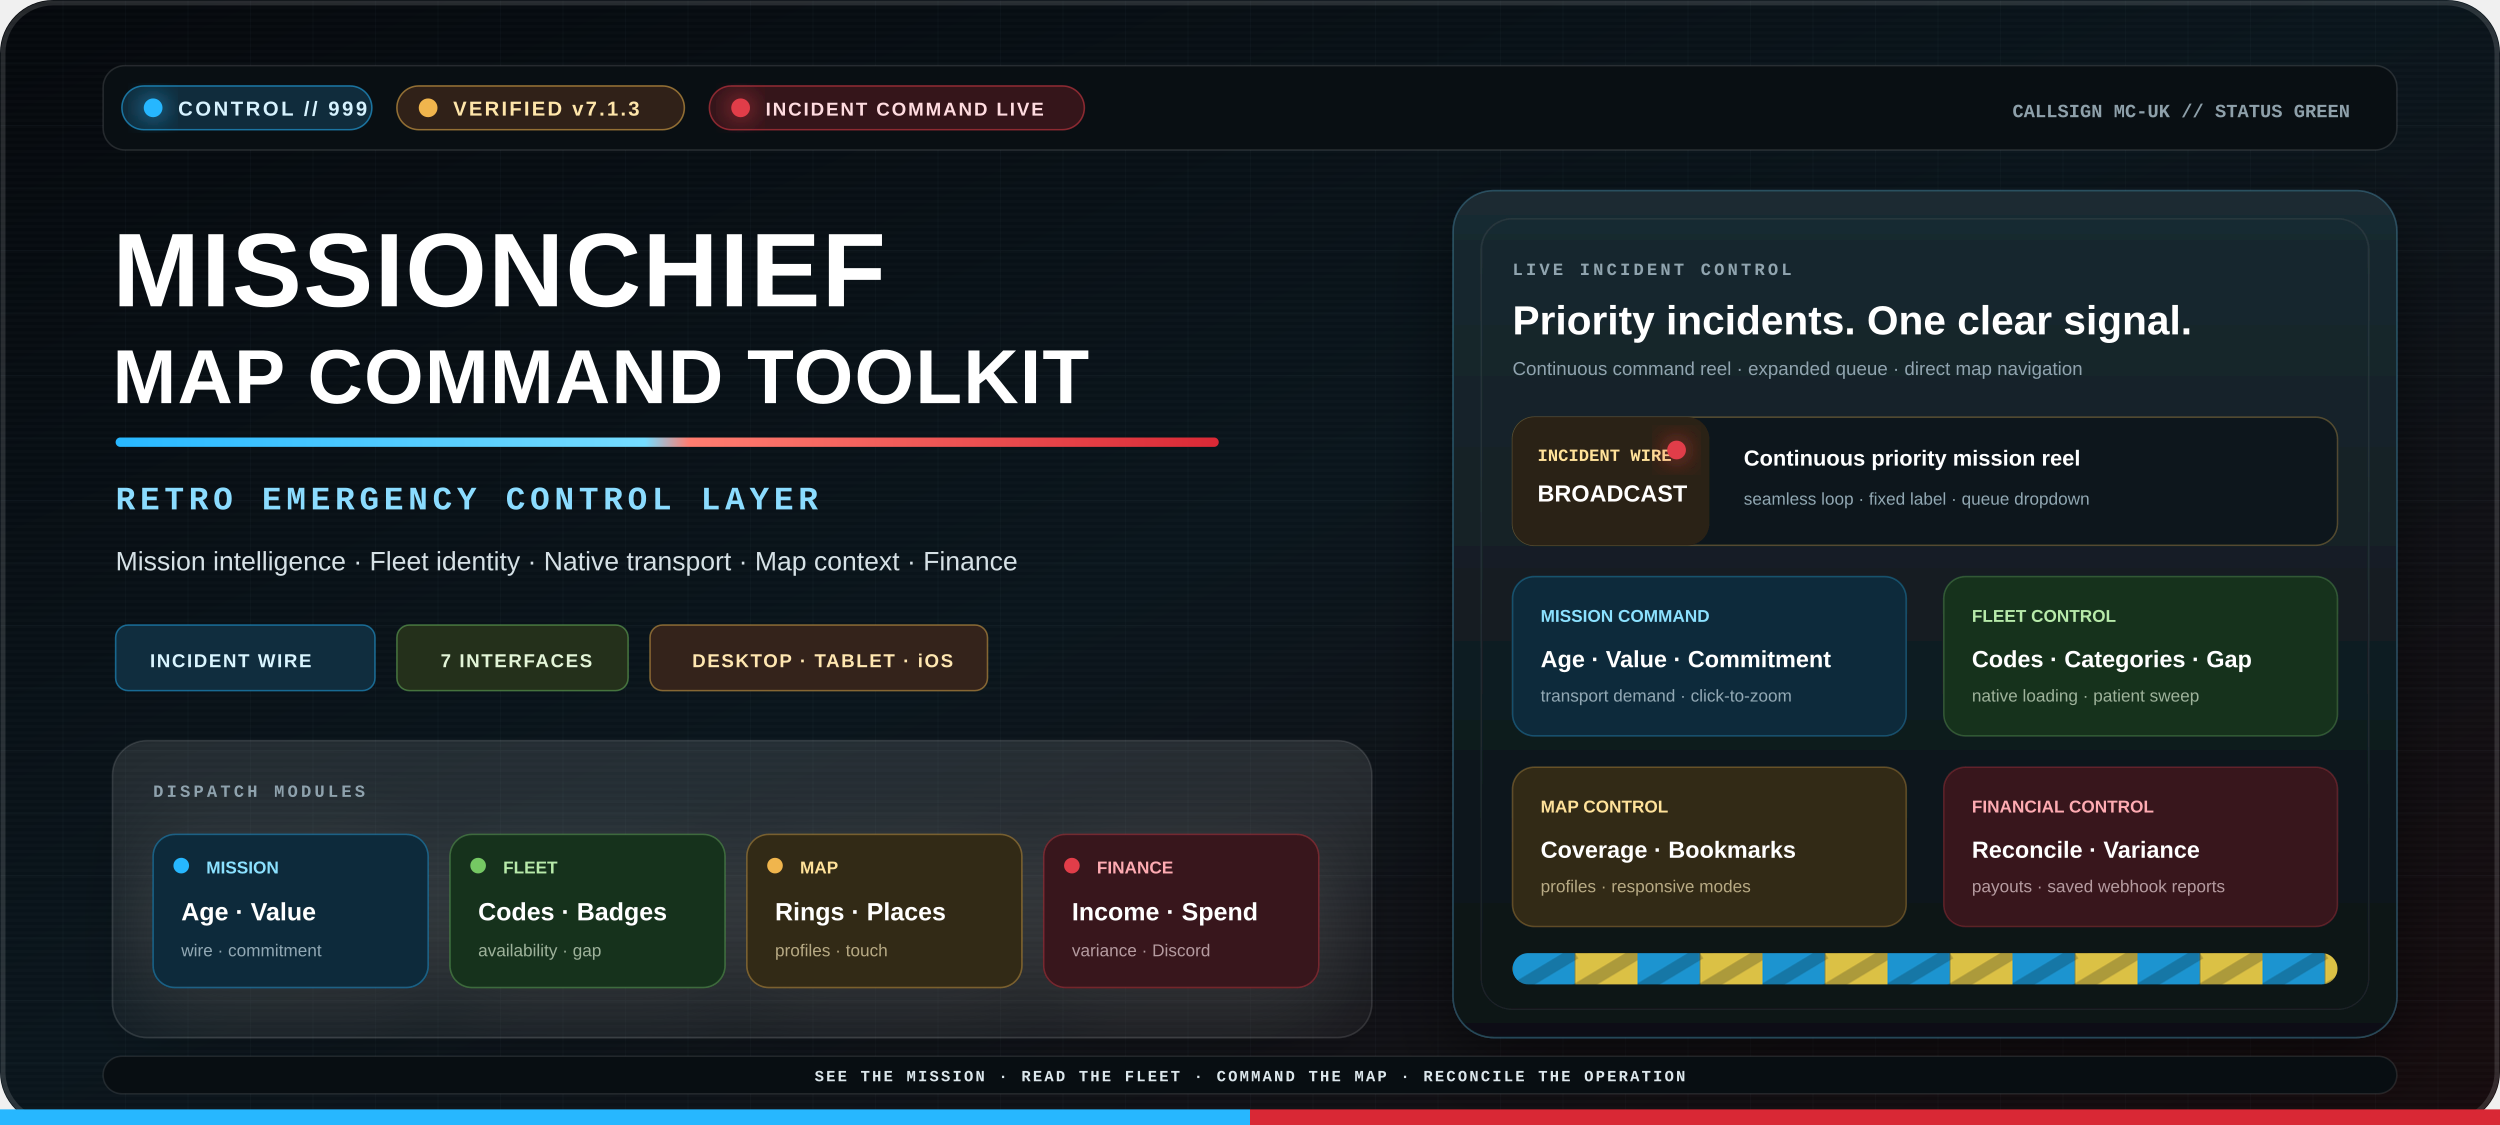
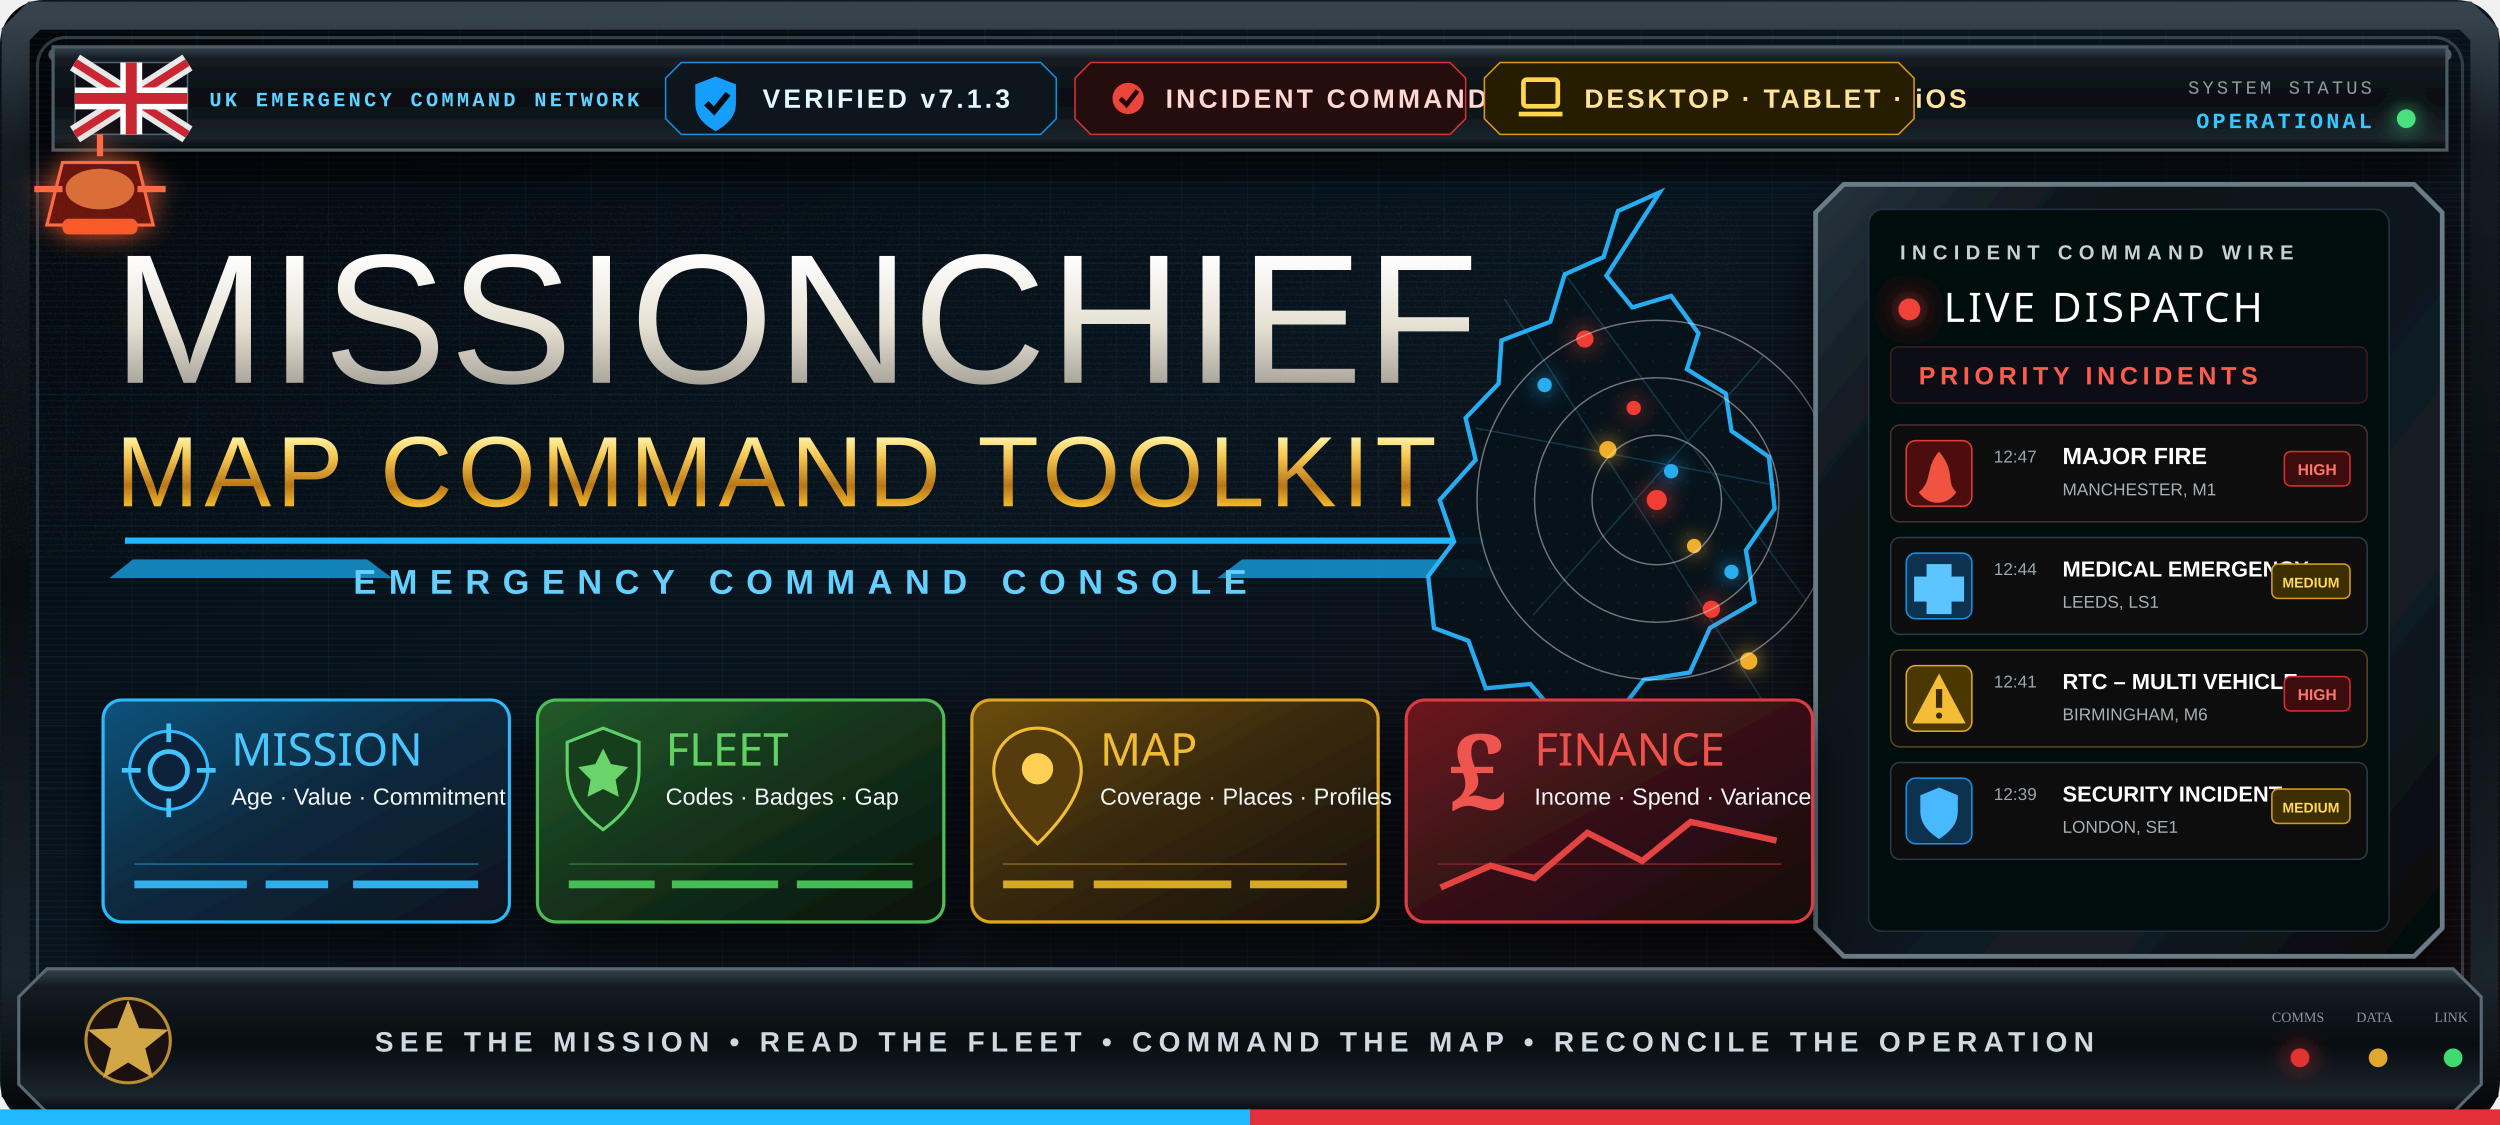
<svg xmlns="http://www.w3.org/2000/svg" width="1600" height="720" viewBox="0 0 1600 720" role="img" aria-labelledby="title desc">
  <defs>
    <linearGradient id="bg" x1="0" y1="0" x2="1" y2="1">
-       <stop stop-color="#05080c" />
-       <stop offset=".48" stop-color="#0a151c" />
-       <stop offset="1" stop-color="#160b0d" />
-     </linearGradient>
-     <linearGradient id="panel" x1="0" y1="0" x2="0" y2="1">
-       <stop stop-color="#1a2a31" />
-       <stop offset="1" stop-color="#0a1115" />
-     </linearGradient>
-     <linearGradient id="glass" x1="0" y1="0" x2="0" y2="1">
-       <stop stop-color="#fff" stop-opacity=".10" />
-       <stop offset="1" stop-color="#fff" stop-opacity=".025" />
+       <stop offset="0" stop-color="#02060a" />
+       <stop offset=".42" stop-color="#07141e" />
+       <stop offset="1" stop-color="#12080b" />
+     </linearGradient>
+     <linearGradient id="steel" x1="0" y1="0" x2="0" y2="1">
+       <stop offset="0" stop-color="#36434d" />
+       <stop offset=".12" stop-color="#141c22" />
+       <stop offset=".52" stop-color="#080d11" />
+       <stop offset=".88" stop-color="#1b252c" />
+       <stop offset="1" stop-color="#05080a" />
+     </linearGradient>
+     <linearGradient id="steel2" x1="0" y1="0" x2="1" y2="1">
+       <stop offset="0" stop-color="#26343e" />
+       <stop offset=".25" stop-color="#0b1217" />
+       <stop offset=".72" stop-color="#131d24" />
+       <stop offset="1" stop-color="#04070a" />
+     </linearGradient>
+     <linearGradient id="blue" x1="0" y1="0" x2="1" y2="1">
+       <stop offset="0" stop-color="#0a537d" />
+       <stop offset=".45" stop-color="#0b2b41" />
+       <stop offset="1" stop-color="#07131c" />
+     </linearGradient>
+     <linearGradient id="green" x1="0" y1="0" x2="1" y2="1">
+       <stop offset="0" stop-color="#225b2a" />
+       <stop offset=".45" stop-color="#15351c" />
+       <stop offset="1" stop-color="#08130b" />
+     </linearGradient>
+     <linearGradient id="amber" x1="0" y1="0" x2="1" y2="1">
+       <stop offset="0" stop-color="#6c4d0b" />
+       <stop offset=".45" stop-color="#3a2a0e" />
+       <stop offset="1" stop-color="#151006" />
+     </linearGradient>
+     <linearGradient id="red" x1="0" y1="0" x2="1" y2="1">
+       <stop offset="0" stop-color="#6d161e" />
+       <stop offset=".45" stop-color="#391218" />
+       <stop offset="1" stop-color="#16080b" />
+     </linearGradient>
+     <linearGradient id="goldText" x1="0" y1="0" x2="0" y2="1">
+       <stop offset="0" stop-color="#fff2a8" />
+       <stop offset=".28" stop-color="#f6c84f" />
+       <stop offset=".7" stop-color="#b87512" />
+       <stop offset="1" stop-color="#f4bc2d" />
+     </linearGradient>
+     <linearGradient id="whiteText" x1="0" y1="0" x2="0" y2="1">
+       <stop offset="0" stop-color="#ffffff" />
+       <stop offset=".55" stop-color="#e7e1d4" />
+       <stop offset="1" stop-color="#a9a49a" />
    </linearGradient>
    <linearGradient id="edge" x1="0" y1="0" x2="1" y2="0">
-       <stop stop-color="#27b7ff" />
-       <stop offset=".48" stop-color="#75dcff" />
-       <stop offset=".52" stop-color="#ff7d70" />
-       <stop offset="1" stop-color="#d92835" />
-     </linearGradient>
+       <stop offset="0" stop-color="#16b9ff" />
+       <stop offset=".48" stop-color="#5dd9ff" />
+       <stop offset=".52" stop-color="#ff805c" />
+       <stop offset="1" stop-color="#e2242f" />
+     </linearGradient>
+     <pattern id="grid" width="42" height="42" patternUnits="userSpaceOnUse">
+       <path d="M42 0H0V42" fill="none" stroke="#66d1ff" stroke-opacity=".055" />
+     </pattern>
    <pattern id="scan" width="4" height="4" patternUnits="userSpaceOnUse">
-       <rect width="4" height="2" fill="#fff" opacity=".012" />
+       <rect width="4" height="1.2" fill="#fff" opacity=".025" />
    </pattern>
-     <pattern id="grid" width="40" height="40" patternUnits="userSpaceOnUse">
-       <path d="M40 0H0V40" fill="none" stroke="#94dfff" stroke-opacity=".035" />
+     <pattern id="micro" width="12" height="12" patternUnits="userSpaceOnUse">
+       <circle cx="1.5" cy="1.5" r=".7" fill="#7fdfff" opacity=".12" />
    </pattern>
-     <pattern id="batten" width="80" height="24" patternUnits="userSpaceOnUse">
-       <rect width="40" height="24" fill="#1fa6e8" />
-       <rect x="40" width="40" height="24" fill="#f7d84b" />
-       <path d="M0 24 40 0M40 24 80 0" stroke="#081014" stroke-opacity=".22" stroke-width="8" />
-     </pattern>
-     <filter id="shadow" x="-20%" y="-20%" width="140%" height="140%">
-       <feDropShadow dx="0" dy="18" stdDeviation="24" flood-color="#000" flood-opacity=".48" />
-     </filter>
-     <filter id="blueGlow" x="-80%" y="-80%" width="260%" height="260%">
+     <filter id="shadow" x="-30%" y="-30%" width="160%" height="160%">
+       <feDropShadow dx="0" dy="16" stdDeviation="16" flood-color="#000" flood-opacity=".7" />
+     </filter>
+     <filter id="glowB" x="-120%" y="-120%" width="340%" height="340%">
+       <feGaussianBlur stdDeviation="7" result="b" />
+       <feMerge>
+         <feMergeNode in="b" />
+         <feMergeNode in="SourceGraphic" />
+       </feMerge>
+     </filter>
+     <filter id="glowR" x="-120%" y="-120%" width="340%" height="340%">
      <feGaussianBlur stdDeviation="8" result="b" />
      <feMerge>
        <feMergeNode in="b" />
        <feMergeNode in="SourceGraphic" />
      </feMerge>
    </filter>
-     <filter id="redGlow" x="-80%" y="-80%" width="260%" height="260%">
-       <feGaussianBlur stdDeviation="8" result="b" />
-       <feMerge>
-         <feMergeNode in="b" />
-         <feMergeNode in="SourceGraphic" />
-       </feMerge>
+     <filter id="grit" x="-20%" y="-20%" width="140%" height="140%">
+       <feTurbulence type="fractalNoise" baseFrequency=".7" numOctaves="2" seed="9" result="noise" />
+       <feColorMatrix in="noise" type="saturate" values="0" result="mono" />
+       <feComponentTransfer in="mono" result="soft">
+         <feFuncA type="table" tableValues="0 0 .08" />
+       </feComponentTransfer>
+       <feBlend in="SourceGraphic" in2="soft" mode="screen" />
    </filter>
  </defs>
-   <rect width="1600" height="720" rx="34" fill="url(#bg)" />
-   <rect width="1600" height="720" rx="34" fill="url(#grid)" />
-   <rect width="1600" height="720" rx="34" fill="url(#scan)" />
-   <rect x="2" y="2" width="1596" height="716" rx="32" fill="none" stroke="#fff" stroke-opacity=".13" stroke-width="3" />
-   <g font-family="Segoe UI,Arial,sans-serif">
-     <g transform="translate(66 42)">
-       <rect width="1468" height="54" rx="14" fill="#090f13" stroke="#fff" stroke-opacity=".12" />
-       <rect x="12" y="13" width="160" height="28" rx="14" fill="#102c3c" stroke="#27b7ff" stroke-opacity=".55" />
-       <circle cx="32" cy="27" r="6" fill="#27b7ff" filter="url(#blueGlow)" />
-       <text x="48" y="32" fill="#d7f3ff" font-size="13" font-weight="900" letter-spacing="1.6">CONTROL // 999</text>
-       <rect x="188" y="13" width="184" height="28" rx="14" fill="#302118" stroke="#f0b54d" stroke-opacity=".55" />
-       <circle cx="208" cy="27" r="6" fill="#f0b54d" />
-       <text x="224" y="32" fill="#ffe6aa" font-size="13" font-weight="900" letter-spacing="1.4">VERIFIED v7.1.3</text>
-       <rect x="388" y="13" width="240" height="28" rx="14" fill="#35151a" stroke="#e13d48" stroke-opacity=".55" />
-       <circle cx="408" cy="27" r="6" fill="#e13d48" filter="url(#redGlow)" />
-       <text x="424" y="32" fill="#ffdce0" font-size="12" font-weight="900" letter-spacing="1.2">INCIDENT COMMAND LIVE</text>
-       <text x="1438" y="33" text-anchor="end" fill="#8ea0aa" font-family="Courier New,monospace" font-size="12" font-weight="700">CALLSIGN MC-UK // STATUS GREEN</text>
-     </g>
-     <g transform="translate(72 130)">
-       <text x="0" y="66" fill="#fff" font-family="Arial Black,Segoe UI,Arial,sans-serif" font-size="67" font-weight="900" letter-spacing="1">MISSIONCHIEF</text>
-       <text x="0" y="128" fill="#fff" font-family="Arial Black,Segoe UI,Arial,sans-serif" font-size="49" font-weight="900" letter-spacing=".8">MAP COMMAND TOOLKIT</text>
-       <rect x="2" y="150" width="706" height="6" rx="3" fill="url(#edge)" />
-       <text x="2" y="196" fill="#8bdcff" font-family="Courier New,monospace" font-size="21" font-weight="900" letter-spacing="3">RETRO EMERGENCY CONTROL LAYER</text>
-       <text x="2" y="235" fill="#d6e1e6" font-size="17">Mission intelligence · Fleet identity · Native transport · Map context · Finance</text>
-       <g transform="translate(2 270)" font-size="12" font-weight="900" letter-spacing="1">
-         <rect width="166" height="42" rx="8" fill="#102d3e" stroke="#27b7ff" stroke-opacity=".48" />
-         <text x="22" y="27" fill="#d9f5ff">INCIDENT WIRE</text>
-         <rect x="180" width="148" height="42" rx="8" fill="#24301b" stroke="#75c864" stroke-opacity=".48" />
-         <text x="208" y="27" fill="#e3f5d8">7 INTERFACES</text>
-         <rect x="342" width="216" height="42" rx="8" fill="#34231b" stroke="#f0b54d" stroke-opacity=".48" />
-         <text x="369" y="27" fill="#ffe7b1">DESKTOP · TABLET · iOS</text>
-       </g>
-       <g transform="translate(0 344)" filter="url(#shadow)">
-         <rect width="806" height="190" rx="22" fill="url(#glass)" stroke="#fff" stroke-opacity=".12" />
-         <text x="26" y="36" fill="#8fa2ad" font-family="Courier New,monospace" font-size="11" font-weight="900" letter-spacing="2">DISPATCH MODULES</text>
-         <g transform="translate(26 60)">
-           <rect width="176" height="98" rx="14" fill="#102c3b" stroke="#27b7ff" stroke-opacity=".38" />
-           <circle cx="18" cy="20" r="5" fill="#27b7ff" />
-           <text x="34" y="25" fill="#8be1ff" font-size="11" font-weight="900">MISSION</text>
-           <text x="18" y="55" fill="#fff" font-size="16" font-weight="900">Age · Value</text>
-           <text x="18" y="78" fill="#91a8b5" font-size="11">wire · commitment</text>
-         </g>
-         <g transform="translate(216 60)">
-           <rect width="176" height="98" rx="14" fill="#18321f" stroke="#75c864" stroke-opacity=".38" />
-           <circle cx="18" cy="20" r="5" fill="#75c864" />
-           <text x="34" y="25" fill="#b8ebaa" font-size="11" font-weight="900">FLEET</text>
-           <text x="18" y="55" fill="#fff" font-size="16" font-weight="900">Codes · Badges</text>
-           <text x="18" y="78" fill="#9eb39a" font-size="11">availability · gap</text>
-         </g>
-         <g transform="translate(406 60)">
-           <rect width="176" height="98" rx="14" fill="#332a16" stroke="#f0b54d" stroke-opacity=".38" />
-           <circle cx="18" cy="20" r="5" fill="#f0b54d" />
-           <text x="34" y="25" fill="#ffe29a" font-size="11" font-weight="900">MAP</text>
-           <text x="18" y="55" fill="#fff" font-size="16" font-weight="900">Rings · Places</text>
-           <text x="18" y="78" fill="#b7aa84" font-size="11">profiles · touch</text>
-         </g>
-         <g transform="translate(596 60)">
-           <rect width="176" height="98" rx="14" fill="#37171d" stroke="#e13d48" stroke-opacity=".38" />
-           <circle cx="18" cy="20" r="5" fill="#e13d48" />
-           <text x="34" y="25" fill="#ffabb2" font-size="11" font-weight="900">FINANCE</text>
-           <text x="18" y="55" fill="#fff" font-size="16" font-weight="900">Income · Spend</text>
-           <text x="18" y="78" fill="#b69ba0" font-size="11">variance · Discord</text>
-         </g>
-       </g>
-     </g>
-     <g transform="translate(930 122)" filter="url(#shadow)">
-       <rect width="604" height="542" rx="26" fill="url(#panel)" stroke="#6ccfff" stroke-opacity=".26" />
-       <rect x="18" y="18" width="568" height="506" rx="20" fill="none" stroke="#fff" stroke-opacity=".07" />
-       <text x="38" y="54" fill="#90a4af" font-family="Courier New,monospace" font-size="11" font-weight="900" letter-spacing="2">LIVE INCIDENT CONTROL</text>
-       <text x="38" y="92" fill="#fff" font-size="26" font-weight="900">Priority incidents. One clear signal.</text>
-       <text x="38" y="118" fill="#90a4af" font-size="12">Continuous command reel · expanded queue · direct map navigation</text>
-       <g transform="translate(38 145)">
-         <rect width="528" height="82" rx="14" fill="#0b171d" stroke="#f0b54d" stroke-opacity=".30" />
-         <rect width="126" height="82" rx="14" fill="#2c2113" />
-         <text x="16" y="28" fill="#ffe29a" font-family="Courier New,monospace" font-size="11" font-weight="900">INCIDENT WIRE</text>
-         <text x="16" y="54" fill="#fff" font-size="15" font-weight="900">BROADCAST</text>
-         <circle cx="105" cy="21" r="6" fill="#e13d48" filter="url(#redGlow)" />
-         <text x="148" y="31" fill="#fff" font-size="14" font-weight="900">Continuous priority mission reel</text>
-         <text x="148" y="56" fill="#92a7b2" font-size="11">seamless loop · fixed label · queue dropdown</text>
-       </g>
-       <g transform="translate(38 247)">
-         <rect width="252" height="102" rx="14" fill="#102c3b" stroke="#27b7ff" stroke-opacity=".30" />
-         <text x="18" y="29" fill="#8be1ff" font-size="11" font-weight="900">MISSION COMMAND</text>
-         <text x="18" y="58" fill="#fff" font-size="15" font-weight="900">Age · Value · Commitment</text>
-         <text x="18" y="80" fill="#91a8b5" font-size="11">transport demand · click-to-zoom</text>
-       </g>
-       <g transform="translate(314 247)">
-         <rect width="252" height="102" rx="14" fill="#18321f" stroke="#75c864" stroke-opacity=".30" />
-         <text x="18" y="29" fill="#b8ebaa" font-size="11" font-weight="900">FLEET CONTROL</text>
-         <text x="18" y="58" fill="#fff" font-size="15" font-weight="900">Codes · Categories · Gap</text>
-         <text x="18" y="80" fill="#9eb39a" font-size="11">native loading · patient sweep</text>
-       </g>
-       <g transform="translate(38 369)">
-         <rect width="252" height="102" rx="14" fill="#332a16" stroke="#f0b54d" stroke-opacity=".30" />
-         <text x="18" y="29" fill="#ffe29a" font-size="11" font-weight="900">MAP CONTROL</text>
-         <text x="18" y="58" fill="#fff" font-size="15" font-weight="900">Coverage · Bookmarks</text>
-         <text x="18" y="80" fill="#b7aa84" font-size="11">profiles · responsive modes</text>
-       </g>
-       <g transform="translate(314 369)">
-         <rect width="252" height="102" rx="14" fill="#37171d" stroke="#e13d48" stroke-opacity=".30" />
-         <text x="18" y="29" fill="#ffabb2" font-size="11" font-weight="900">FINANCIAL CONTROL</text>
-         <text x="18" y="58" fill="#fff" font-size="15" font-weight="900">Reconcile · Variance</text>
-         <text x="18" y="80" fill="#b69ba0" font-size="11">payouts · saved webhook reports</text>
-       </g>
-       <g transform="translate(38 488)">
-         <rect width="528" height="20" rx="10" fill="url(#batten)" opacity=".88" />
-       </g>
-     </g>
-     <g transform="translate(66 676)">
-       <rect width="1468" height="24" rx="12" fill="#080e12" stroke="#fff" stroke-opacity=".10" />
-       <text x="734" y="16" text-anchor="middle" fill="#dce7ec" font-family="Courier New,monospace" font-size="10" font-weight="900" letter-spacing="1.35">SEE THE MISSION · READ THE FLEET · COMMAND THE MAP · RECONCILE THE OPERATION</text>
-     </g>
-   </g>
-   <rect y="710" width="800" height="10" fill="#27b7ff" />
-   <rect x="800" y="710" width="800" height="10" fill="#d92835" />
+   <rect width="1600" height="720" rx="28" fill="url(#bg)" />
+   <rect width="1600" height="720" rx="28" fill="url(#grid)" />
+   <rect width="1600" height="720" rx="28" fill="url(#scan)" />
+   <path d="M22 10H1578l12 12v676l-12 12H22L10 698V22z" fill="none" stroke="url(#steel)" stroke-width="18" />
+   <rect x="24" y="24" width="1552" height="672" rx="18" fill="none" stroke="#6b7b84" stroke-opacity=".45" stroke-width="2" />
+   <g fill="#aeb8bd" opacity=".5">
+     <circle cx="35" cy="35" r="4" />
+     <circle cx="1565" cy="35" r="4" />
+     <circle cx="35" cy="685" r="4" />
+     <circle cx="1565" cy="685" r="4" />
+   </g>
+   <g filter="url(#shadow)">
+     <path d="M34 30H1566v66H34z" fill="url(#steel)" stroke="#4c5c65" stroke-width="2" />
+     <g transform="translate(48 40)">
+       <rect width="72" height="46" rx="6" fill="#0a1116" stroke="#4f6470" />
+       <path d="M0 0 72 46M72 0 0 46" stroke="#fff" stroke-width="12" opacity=".9" />
+       <path d="M0 0 72 46M72 0 0 46" stroke="#c92632" stroke-width="5" />
+       <path d="M36 0v46M0 23h72" stroke="#fff" stroke-width="14" />
+       <path d="M36 0v46M0 23h72" stroke="#c92632" stroke-width="7" />
+     </g>
+     <text x="134" y="68" fill="#5ed2ff" font-family="Courier New,monospace" font-size="13" font-weight="900" letter-spacing="2.1">UK EMERGENCY COMMAND NETWORK</text>
+     <g transform="translate(436 40)">
+       <path d="M0 0h230l10 10v26l-10 10H0l-10-10V10z" fill="#07131f" stroke="#168ddd" />
+       <path d="M22 9 35 14v12c0 9-6 14-13 18-7-4-13-9-13-18V14z" fill="#159eff" />
+       <path d="m16 26 5 5 9-11" fill="none" stroke="#031019" stroke-width="4" />
+       <text x="52" y="29" fill="#e5f7ff" font-family="Arial Narrow,Arial,sans-serif" font-size="17" font-weight="900" letter-spacing="2">VERIFIED v7.1.3</text>
+     </g>
+     <g transform="translate(698 40)">
+       <path d="M0 0h230l10 10v26l-10 10H0l-10-10V10z" fill="#270a0c" stroke="#d3342f" />
+       <circle cx="24" cy="23" r="10" fill="#e9443b" />
+       <path d="m19 23 4 4 7-9" fill="none" stroke="#250408" stroke-width="3" />
+       <text x="48" y="29" fill="#ffd9d2" font-family="Arial Narrow,Arial,sans-serif" font-size="17" font-weight="900" letter-spacing="2">INCIDENT COMMAND</text>
+     </g>
+     <g transform="translate(960 40)">
+       <path d="M0 0h255l10 10v26l-10 10H0l-10-10V10z" fill="#251a05" stroke="#d99a16" />
+       <rect x="15" y="11" width="22" height="17" rx="2" fill="none" stroke="#ffd64d" stroke-width="3" />
+       <path d="M12 33h28" stroke="#ffd64d" stroke-width="3" />
+       <text x="54" y="29" fill="#ffe39b" font-family="Arial Narrow,Arial,sans-serif" font-size="17" font-weight="900" letter-spacing="1.8">DESKTOP · TABLET · iOS</text>
+     </g>
+     <text x="1518" y="60" text-anchor="end" fill="#8f9aa2" font-family="Courier New,monospace" font-size="12" letter-spacing="2">SYSTEM STATUS</text>
+     <text x="1518" y="82" text-anchor="end" fill="#37c6ff" font-family="Courier New,monospace" font-size="14" font-weight="900" letter-spacing="2">OPERATIONAL</text>
+     <circle cx="1540" cy="76" r="6" fill="#49e080" filter="url(#glowB)" />
+   </g>
+   <g transform="translate(30 104)" filter="url(#glowR)">
+     <path d="M0 40h68L58 0H10z" fill="#6a1711" stroke="#ff6a43" stroke-width="2" />
+     <rect x="10" y="36" width="48" height="10" rx="4" fill="#fa5a2b" />
+     <ellipse cx="34" cy="17" rx="22" ry="13" fill="#ff8b45" opacity=".75" />
+     <path d="M10 17H-8M58 17h18M34-4v-14" stroke="#ff6a43" stroke-width="4" />
+   </g>
+   <g filter="url(#grit)">
+     <text x="72" y="245" fill="url(#whiteText)" font-family="Impact,Arial Black,Arial,sans-serif" font-size="118" letter-spacing="2">MISSIONCHIEF</text>
+     <text x="74" y="324" fill="url(#goldText)" font-family="Impact,Arial Black,Arial,sans-serif" font-size="64" letter-spacing="3.5">MAP COMMAND TOOLKIT</text>
+   </g>
+   <path d="M80 346h870" stroke="#20b9ff" stroke-width="4" />
+   <path d="M85 358h150l16 12H70zM795 358h150l16 12H779z" fill="#159fdf" opacity=".8" />
+   <text x="512" y="380" text-anchor="middle" fill="#65cfff" font-family="Arial Narrow,Arial,sans-serif" font-size="22" font-weight="900" letter-spacing="8">EMERGENCY COMMAND CONSOLE</text>
+   <g transform="translate(52 -2) scale(.92)" opacity=".94">
+     <path d="M1098 136 l-29 13 -10 32 -27 12 -10 33 -34 13 -2 30 -23 24 7 29 -25 28 10 29 -18 24 4 36 24 9 12 33 31 -3 22 26 38 -4 19 -25 32 -5 14 -31 31 -18 -6 -36 20 -29 -4 -36 -26 -18 -4 -26 -27 -17 8 -25 -19 -26 -27 8 -18 -22 z" fill="#06121a" stroke="#27b7ff" stroke-width="3" />
+     <path d="M1098 136 l-29 13 -10 32 -27 12 -10 33 -34 13 -2 30 -23 24 7 29 -25 28 10 29 -18 24 4 36 24 9 12 33 31 -3 22 26 38 -4 19 -25 32 -5 14 -31 31 -18 -6 -36 20 -29 -4 -36 -26 -18 -4 -26 -27 -17 8 -25 -19 -26 -27 8 -18 -22 z" fill="url(#micro)" opacity=".8" />
+     <g stroke="#3ad1ff" stroke-opacity=".22">
+       <path d="M990 210 1170 490M1030 190 1200 420M970 300 1180 340M1010 430 1170 250" />
+     </g>
+     <g fill="#ff3f36" filter="url(#glowR)">
+       <circle cx="1046" cy="238" r="6" />
+       <circle cx="1080" cy="286" r="5" />
+       <circle cx="1096" cy="350" r="7" />
+       <circle cx="1134" cy="426" r="6" />
+     </g>
+     <g fill="#ffb82e" filter="url(#glowB)">
+       <circle cx="1062" cy="315" r="6" />
+       <circle cx="1122" cy="382" r="5" />
+       <circle cx="1160" cy="462" r="6" />
+     </g>
+     <g fill="#29b7ff" filter="url(#glowB)">
+       <circle cx="1018" cy="270" r="5" />
+       <circle cx="1106" cy="330" r="5" />
+       <circle cx="1148" cy="400" r="5" />
+     </g>
+     <g stroke="#fff" stroke-opacity=".45" fill="none">
+       <circle cx="1096" cy="350" r="45" />
+       <circle cx="1096" cy="350" r="85" />
+       <circle cx="1096" cy="350" r="125" />
+     </g>
+   </g>
+   <g transform="translate(1180 118)" filter="url(#shadow)">
+     <path d="M0 0h365l18 18v458l-18 18H0l-18-18V18z" fill="url(#steel2)" stroke="#6a7c86" stroke-width="3" />
+     <rect x="16" y="16" width="333" height="462" rx="9" fill="#05090c" stroke="#24333c" />
+     <text x="36" y="48" fill="#c7d0d5" font-family="Arial Narrow,Arial,sans-serif" font-size="13" font-weight="900" letter-spacing="4">INCIDENT COMMAND WIRE</text>
+     <circle cx="42" cy="80" r="7" fill="#ef4238" filter="url(#glowR)" />
+     <text x="64" y="88" fill="#fff" font-family="Impact,Arial Black,sans-serif" font-size="26" letter-spacing="2">LIVE DISPATCH</text>
+     <rect x="30" y="104" width="305" height="36" rx="5" fill="#0b1115" stroke="#3e1a1c" />
+     <text x="48" y="128" fill="#ff5b4d" font-family="Arial Narrow,Arial,sans-serif" font-size="16" font-weight="900" letter-spacing="3">PRIORITY INCIDENTS</text>
+     <g font-family="Arial Narrow,Arial,sans-serif">
+       <g transform="translate(30 154)">
+         <rect width="305" height="62" rx="6" fill="#0c0e10" stroke="#453033" />
+         <rect x="10" y="10" width="42" height="42" rx="6" fill="#4b1010" stroke="#e13c31" />
+         <path d="M31 17c11 13 4 19 11 26-5 8-17 10-24 0 9-7 4-16 13-26z" fill="#f05241" />
+         <text x="66" y="24" fill="#9ba5aa" font-size="11">12:47</text>
+         <text x="110" y="25" fill="#fff" font-size="15" font-weight="900">MAJOR FIRE</text>
+         <text x="110" y="45" fill="#a8b0b4" font-size="11">MANCHESTER, M1</text>
+         <rect x="252" y="17" width="42" height="22" rx="4" fill="#3e0b0e" stroke="#d52e2f" />
+         <text x="273" y="32" text-anchor="middle" fill="#ff766a" font-size="10" font-weight="900">HIGH</text>
+       </g>
+       <g transform="translate(30 226)">
+         <rect width="305" height="62" rx="6" fill="#0c0e10" stroke="#263c49" />
+         <rect x="10" y="10" width="42" height="42" rx="6" fill="#0a3150" stroke="#168fe1" />
+         <path d="M23 17h16v8h8v16h-8v8H23v-8h-8V25h8z" fill="#5bc4ff" />
+         <text x="66" y="24" fill="#9ba5aa" font-size="11">12:44</text>
+         <text x="110" y="25" fill="#fff" font-size="14" font-weight="900">MEDICAL EMERGENCY</text>
+         <text x="110" y="45" fill="#a8b0b4" font-size="11">LEEDS, LS1</text>
+         <rect x="244" y="17" width="50" height="22" rx="4" fill="#3c2d05" stroke="#d49b16" />
+         <text x="269" y="32" text-anchor="middle" fill="#ffd85b" font-size="9" font-weight="900">MEDIUM</text>
+       </g>
+       <g transform="translate(30 298)">
+         <rect width="305" height="62" rx="6" fill="#0c0e10" stroke="#55451b" />
+         <rect x="10" y="10" width="42" height="42" rx="6" fill="#4b3705" stroke="#e0a81d" />
+         <path d="M31 15 48 47H14z" fill="#f3bd35" />
+         <rect x="29" y="25" width="4" height="12" fill="#3f2c03" />
+         <circle cx="31" cy="42" r="2" fill="#3f2c03" />
+         <text x="66" y="24" fill="#9ba5aa" font-size="11">12:41</text>
+         <text x="110" y="25" fill="#fff" font-size="14" font-weight="900">RTC – MULTI VEHICLE</text>
+         <text x="110" y="45" fill="#a8b0b4" font-size="11">BIRMINGHAM, M6</text>
+         <rect x="252" y="17" width="42" height="22" rx="4" fill="#3e0b0e" stroke="#d52e2f" />
+         <text x="273" y="32" text-anchor="middle" fill="#ff766a" font-size="10" font-weight="900">HIGH</text>
+       </g>
+       <g transform="translate(30 370)">
+         <rect width="305" height="62" rx="6" fill="#0c0e10" stroke="#263c49" />
+         <rect x="10" y="10" width="42" height="42" rx="6" fill="#0a3150" stroke="#168fe1" />
+         <path d="M31 16 43 21v10c0 9-6 14-12 18-6-4-12-9-12-18V21z" fill="#48b9ff" />
+         <text x="66" y="24" fill="#9ba5aa" font-size="11">12:39</text>
+         <text x="110" y="25" fill="#fff" font-size="14" font-weight="900">SECURITY INCIDENT</text>
+         <text x="110" y="45" fill="#a8b0b4" font-size="11">LONDON, SE1</text>
+         <rect x="244" y="17" width="50" height="22" rx="4" fill="#3c2d05" stroke="#d49b16" />
+         <text x="269" y="32" text-anchor="middle" fill="#ffd85b" font-size="9" font-weight="900">MEDIUM</text>
+       </g>
+     </g>
+   </g>
+   <g transform="translate(66 448)" filter="url(#shadow)">
+     <g>
+       <rect width="260" height="142" rx="12" fill="url(#blue)" stroke="#2db9ff" stroke-width="2" />
+       <circle cx="42" cy="45" r="25" fill="#08233a" stroke="#32baff" stroke-width="2" />
+       <circle cx="42" cy="45" r="12" fill="none" stroke="#45c5ff" stroke-width="3" />
+       <path d="M42 15v12M42 63v12M12 45h12M60 45h12" stroke="#45c5ff" stroke-width="3" />
+       <text x="82" y="42" fill="#4bc7ff" font-family="Impact,Arial Black,sans-serif" font-size="29">MISSION</text>
+       <text x="82" y="67" fill="#f3f6f8" font-family="Arial Narrow,Arial,sans-serif" font-size="15">Age · Value · Commitment</text>
+       <path d="M20 105h220" stroke="#1f6c9d" />
+       <path d="M20 118h72M104 118h40M160 118h80" stroke="#30aeea" stroke-width="5" />
+     </g>
+     <g transform="translate(278)">
+       <rect width="260" height="142" rx="12" fill="url(#green)" stroke="#50bc55" stroke-width="2" />
+       <path d="M42 18 65 27v18c0 18-11 29-23 38-12-9-23-20-23-38V27z" fill="#173d1e" stroke="#5ed067" stroke-width="2" />
+       <path d="m42 31 5 10 11 2-8 8 2 11-10-5-10 5 2-11-8-8 11-2z" fill="#6bd36b" />
+       <text x="82" y="42" fill="#62d063" font-family="Impact,Arial Black,sans-serif" font-size="29">FLEET</text>
+       <text x="82" y="67" fill="#f3f6f8" font-family="Arial Narrow,Arial,sans-serif" font-size="15">Codes · Badges · Gap</text>
+       <path d="M20 105h220" stroke="#2d7136" />
+       <path d="M20 118h55M86 118h68M166 118h74" stroke="#45bd55" stroke-width="5" />
+     </g>
+     <g transform="translate(556)">
+       <rect width="260" height="142" rx="12" fill="url(#amber)" stroke="#dca522" stroke-width="2" />
+       <path d="M42 18c-16 0-28 12-28 27 0 22 28 47 28 47s28-25 28-47c0-15-12-27-28-27z" fill="#553b08" stroke="#f1bd38" stroke-width="2" />
+       <circle cx="42" cy="44" r="10" fill="#ffd052" />
+       <text x="82" y="42" fill="#f0bb34" font-family="Impact,Arial Black,sans-serif" font-size="29">MAP</text>
+       <text x="82" y="67" fill="#f3f6f8" font-family="Arial Narrow,Arial,sans-serif" font-size="15">Coverage · Places · Profiles</text>
+       <path d="M20 105h220" stroke="#81611e" />
+       <path d="M20 118h45M78 118h88M178 118h62" stroke="#d7a726" stroke-width="5" />
+     </g>
+     <g transform="translate(834)">
+       <rect width="260" height="142" rx="12" fill="url(#red)" stroke="#dc3b40" stroke-width="2" />
+       <text x="27" y="70" fill="#ef544f" font-family="Georgia,serif" font-size="67" font-weight="900">£</text>
+       <text x="82" y="42" fill="#ef514c" font-family="Impact,Arial Black,sans-serif" font-size="29">FINANCE</text>
+       <text x="82" y="67" fill="#f3f6f8" font-family="Arial Narrow,Arial,sans-serif" font-size="15">Income · Spend · Variance</text>
+       <path d="M20 105h220" stroke="#7f2428" />
+       <path d="m22 120 32-14 28 8 34-29 35 18 31-25 55 12" fill="none" stroke="#e54242" stroke-width="4" />
+     </g>
+   </g>
+   <g transform="translate(30 620)">
+     <path d="M0 0h1540l18 18v56l-18 18H0L-18 74V18z" fill="url(#steel)" stroke="#596872" stroke-width="2" />
+     <circle cx="52" cy="46" r="27" fill="#1a1110" stroke="#b98d30" stroke-width="2" />
+     <path d="m52 20 7 18 19 1-15 12 5 19-16-10-16 10 5-19-15-12 19-1z" fill="#d3a646" />
+     <text x="760" y="53" text-anchor="middle" fill="#cfdae0" font-family="Arial Narrow,Arial,sans-serif" font-size="18" font-weight="900" letter-spacing="4">SEE THE MISSION  •  READ THE FLEET  •  COMMAND THE MAP  •  RECONCILE THE OPERATION</text>
+     <g transform="translate(1424 22)">
+       <text x="0" y="12" fill="#8b969d" font-size="9">COMMS</text>
+       <circle cx="18" cy="35" r="6" fill="#e33131" filter="url(#glowR)" />
+       <text x="54" y="12" fill="#8b969d" font-size="9">DATA</text>
+       <circle cx="68" cy="35" r="6" fill="#e2a72f" />
+       <text x="104" y="12" fill="#8b969d" font-size="9">LINK</text>
+       <circle cx="116" cy="35" r="6" fill="#3fdb70" />
+     </g>
+   </g>
+   <rect y="710" width="800" height="10" fill="#21b8ff" />
+   <rect x="800" y="710" width="800" height="10" fill="#e32f38" />
</svg>
